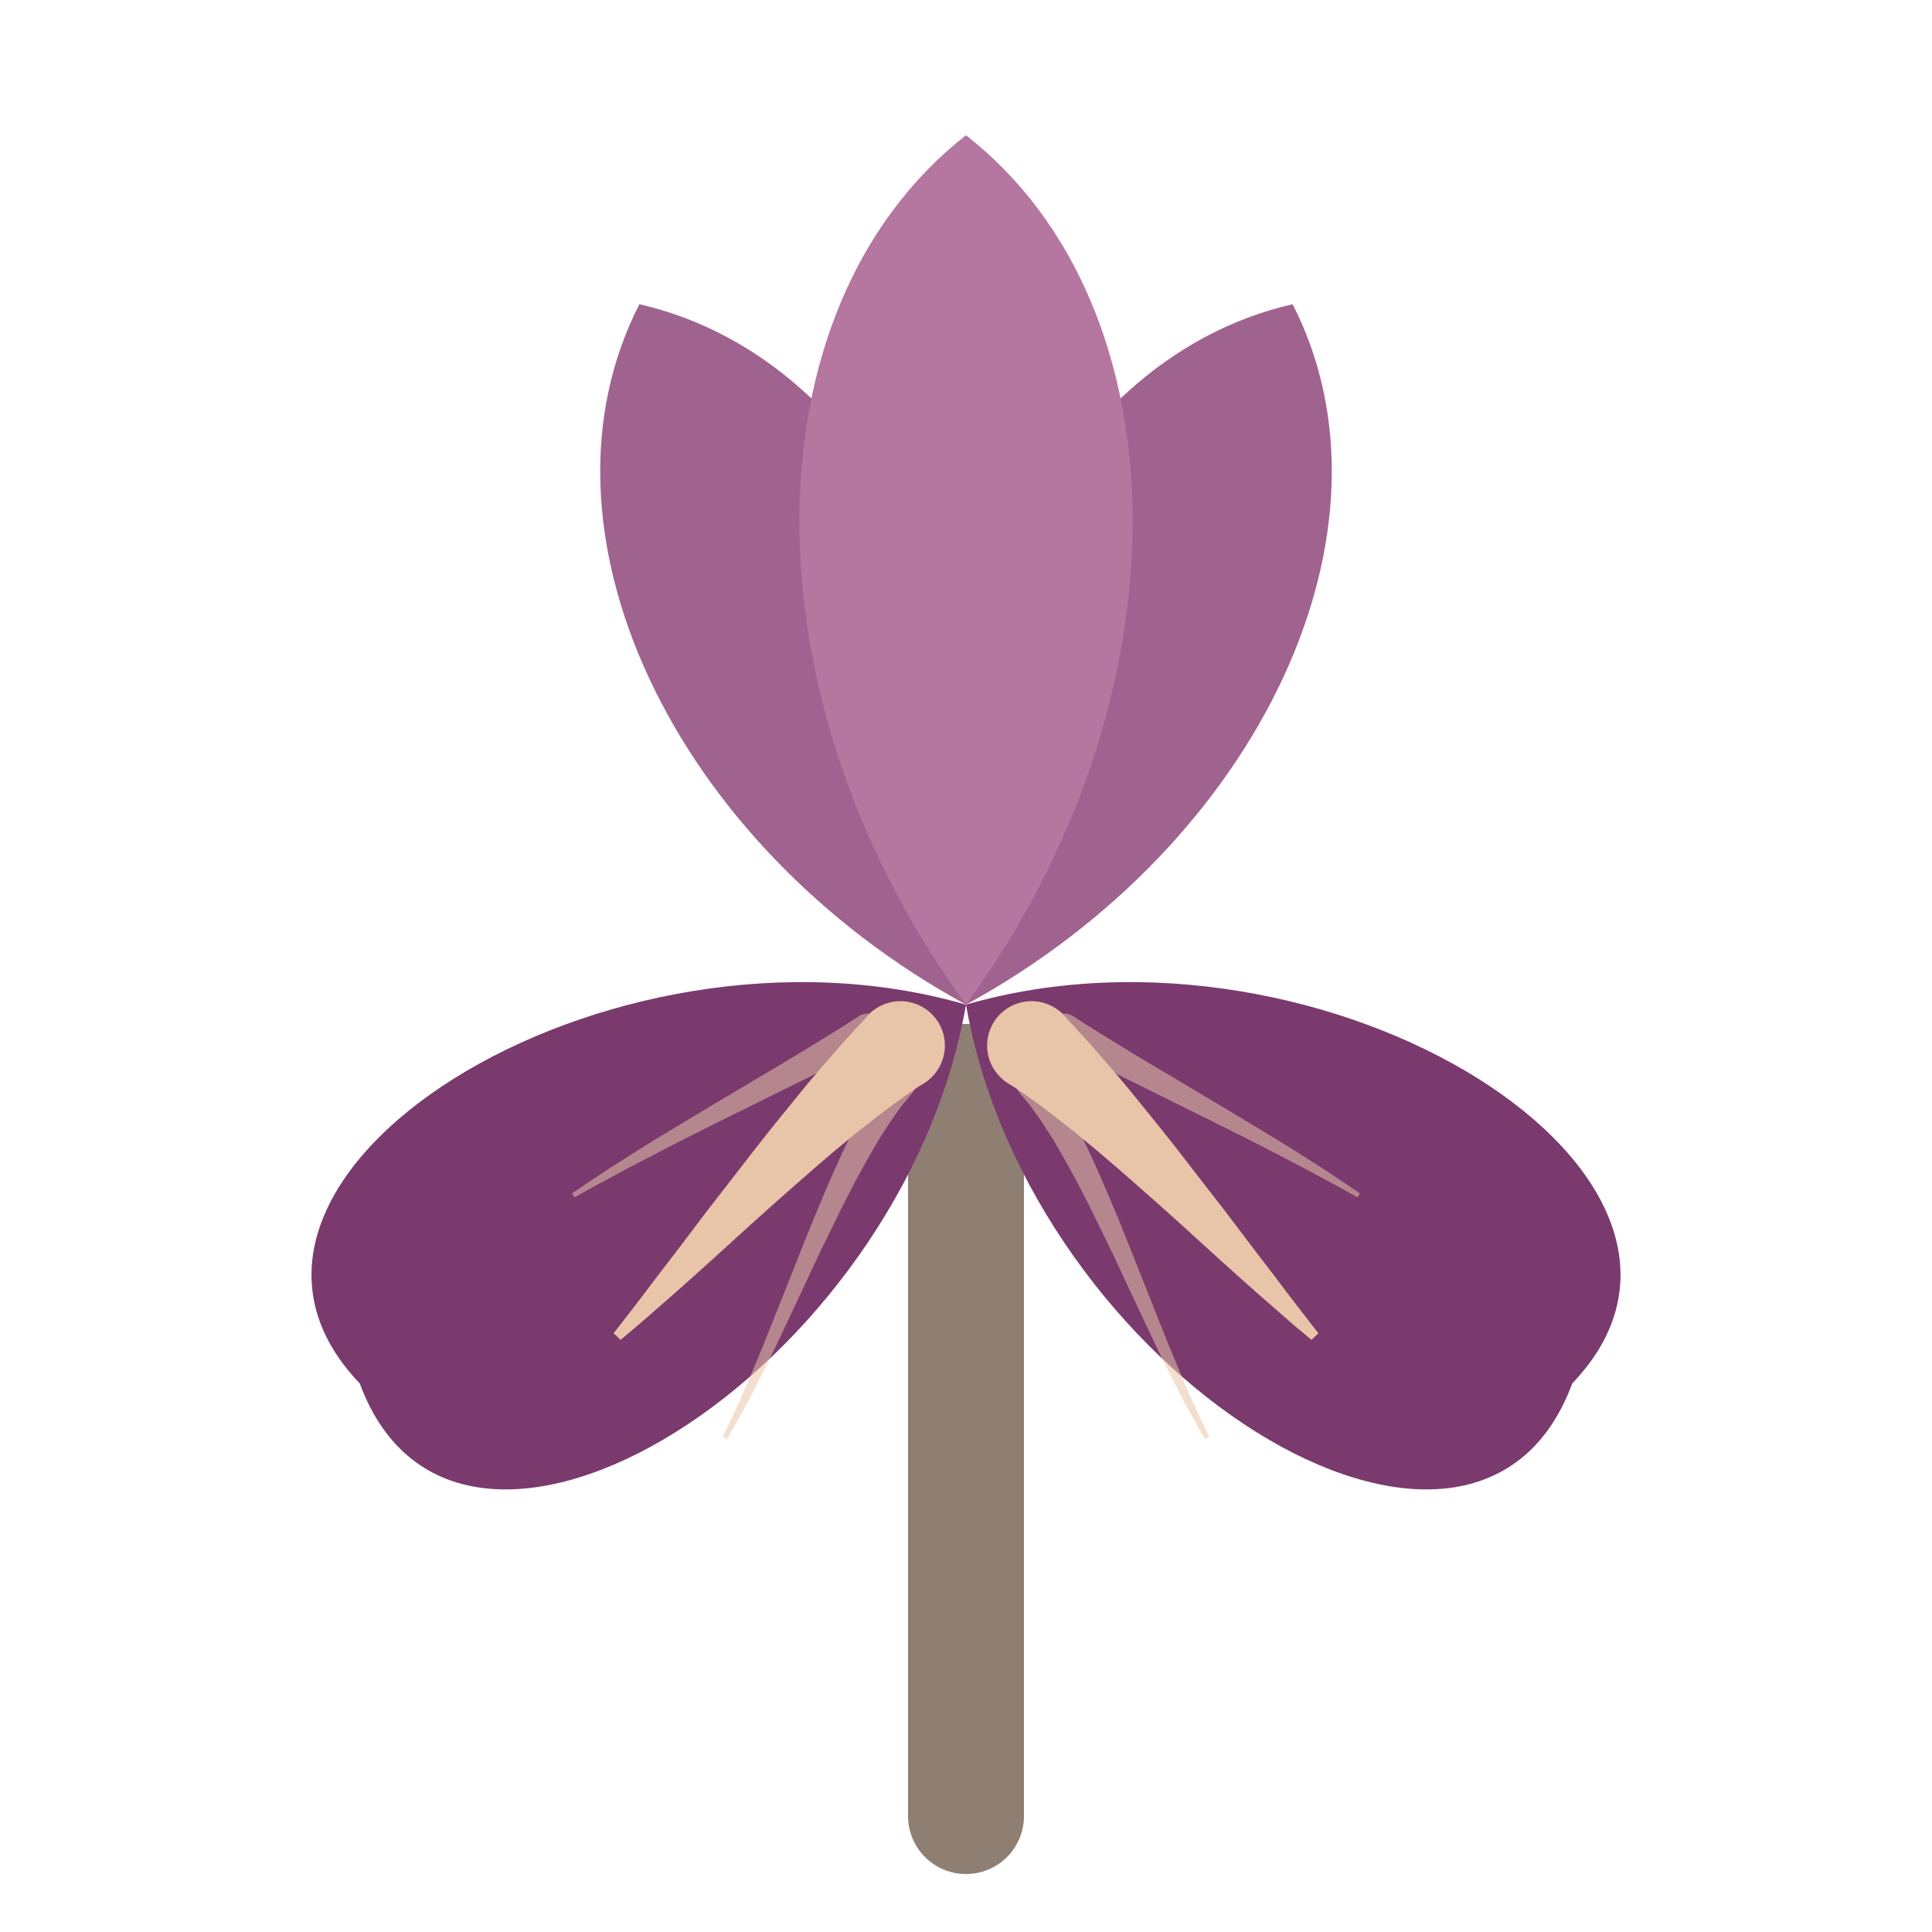
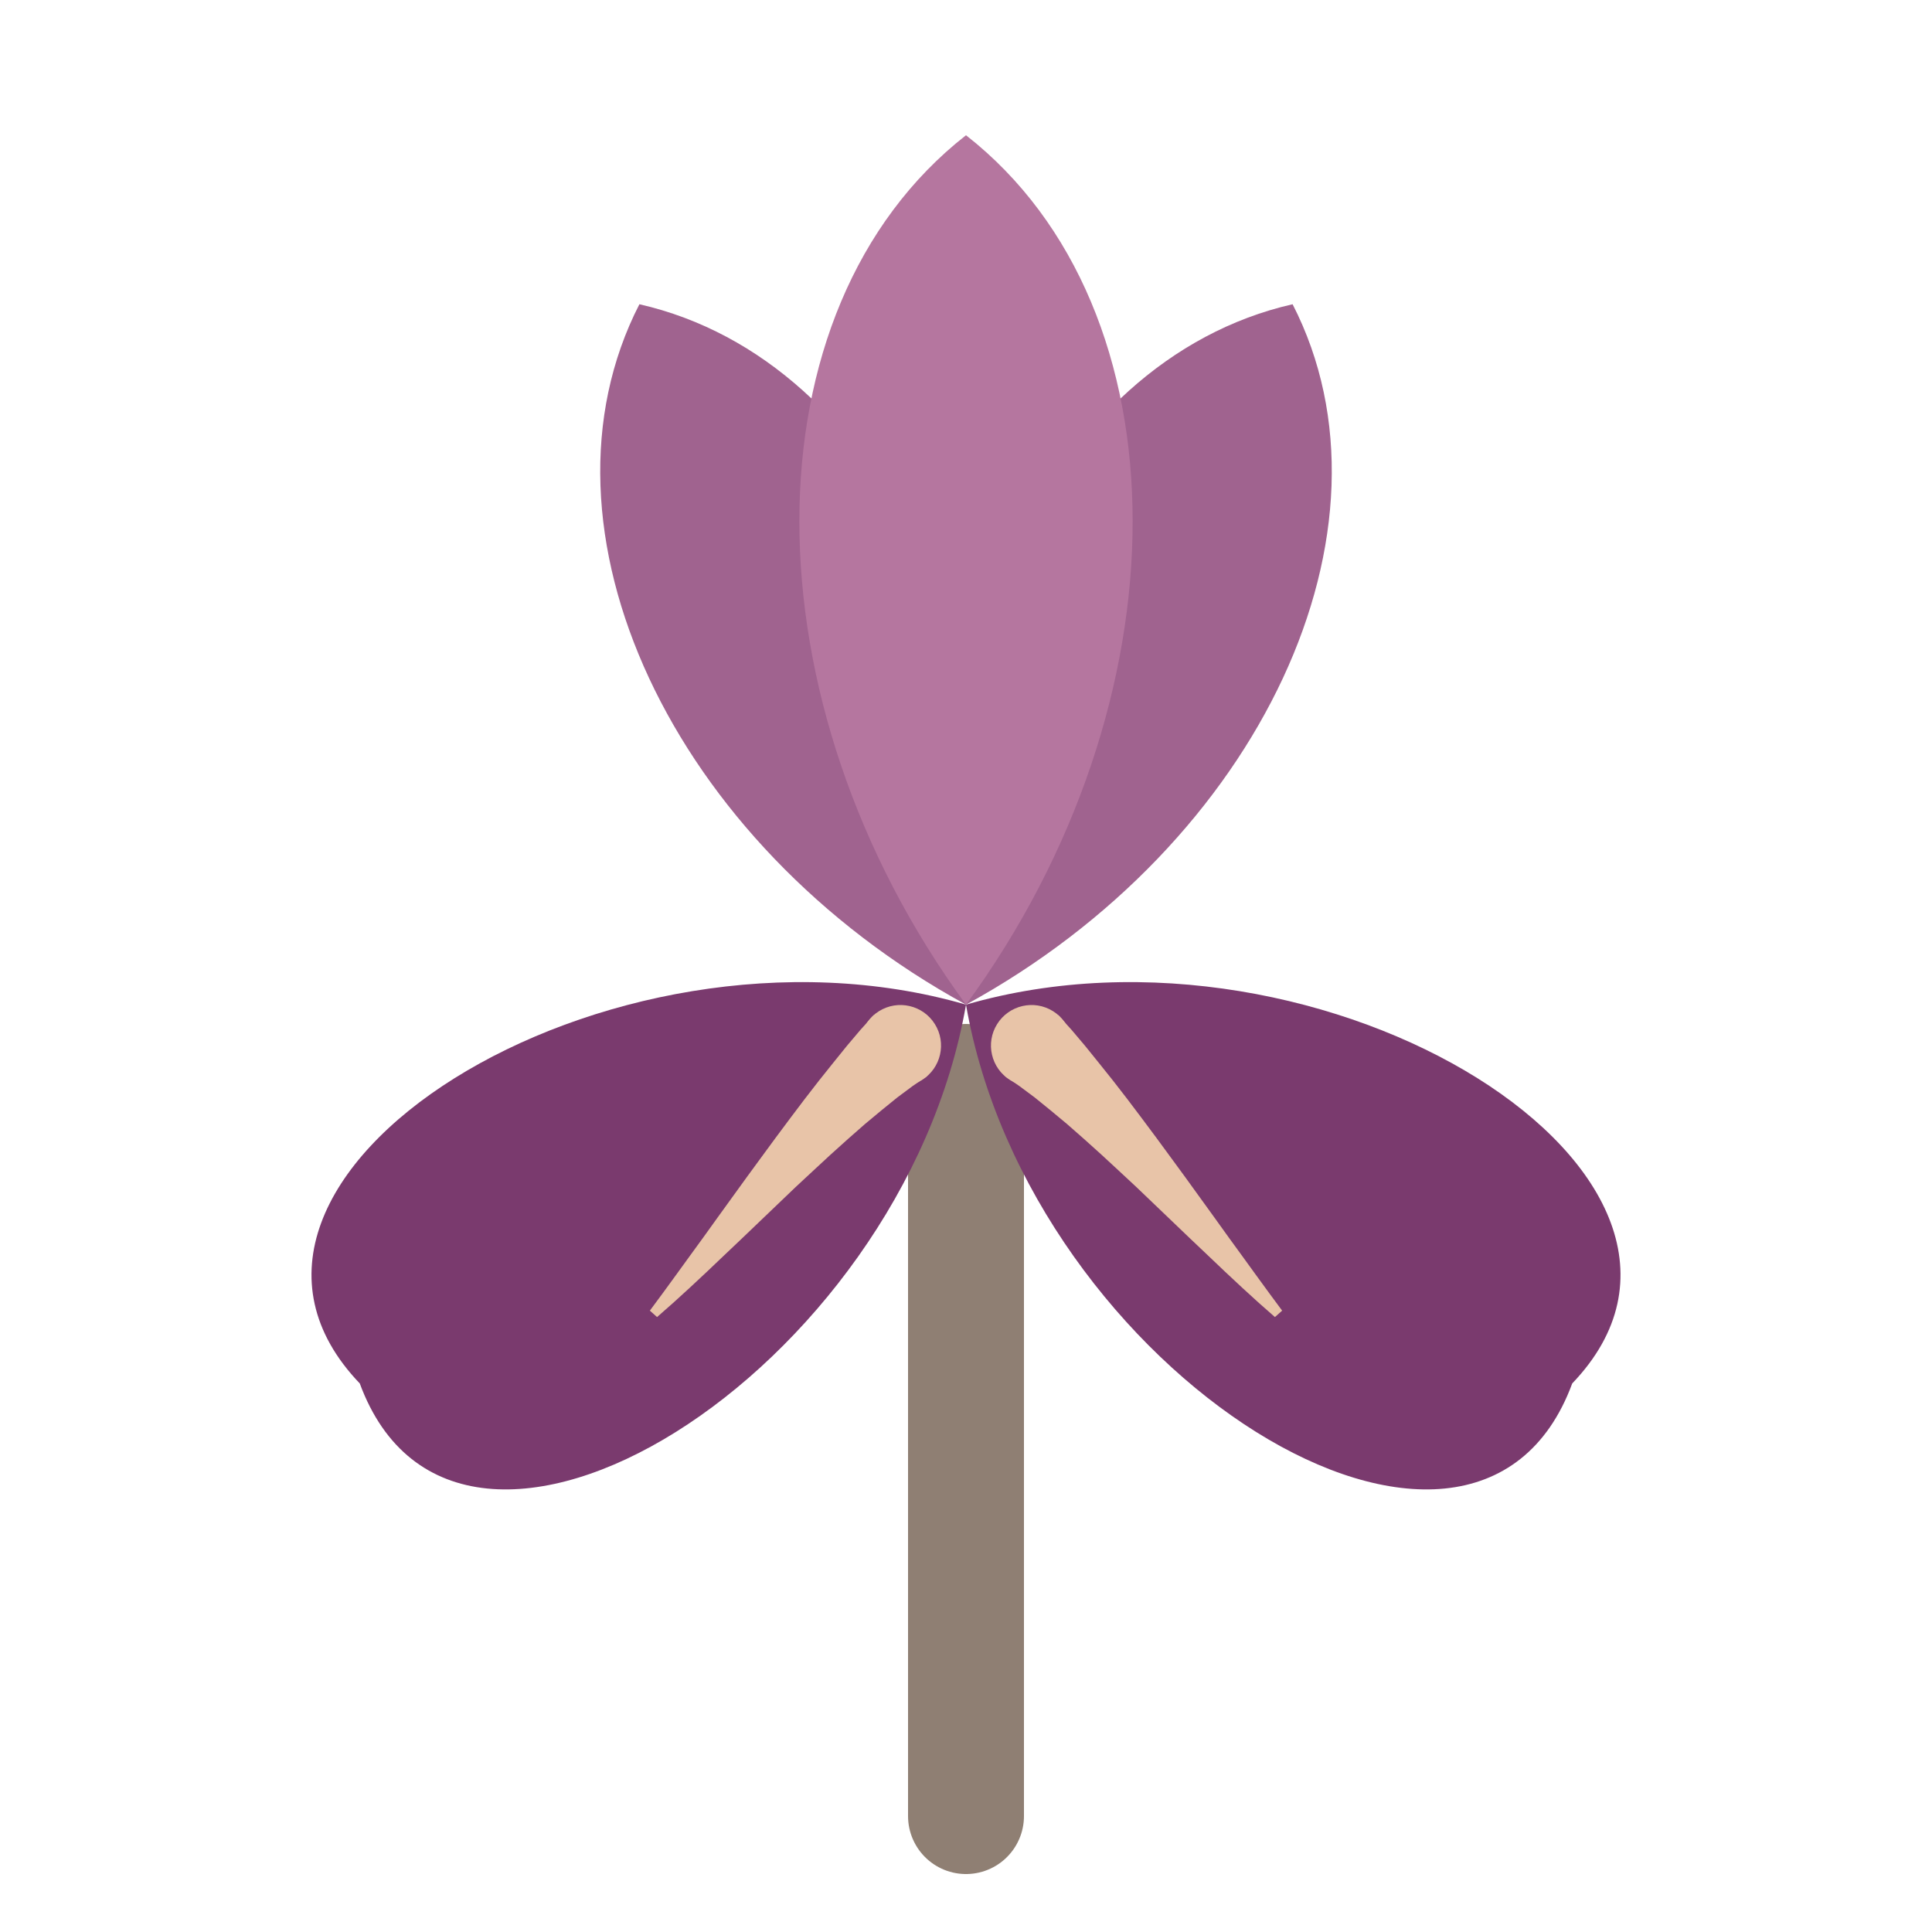
<svg xmlns="http://www.w3.org/2000/svg" viewBox="0 0 100 100">
  <path d="M50 56 V94" fill="none" stroke="#8F7F73" stroke-width="6" stroke-linecap="round" />
  <g transform="translate(50 52) rotate(122)">
    <path d="M0 0 C-14.4 -12.9 -14.4 -40.0 0 -37 C14.4 -40.0 14.4 -12.9 0 0 Z" fill="#7A3A6E" />
    <g fill="#E8C4A8">
-       <path d="M2.28 -3.70 L2.31 -4.77 L2.38 -5.91 L2.49 -7.11 L2.63 -8.37 L2.80 -9.67 L3.00 -11.01 L3.22 -12.37 L3.45 -13.75 L3.69 -15.14 L3.94 -16.53 L4.19 -17.90 L4.43 -19.26 L4.66 -20.60 L4.87 -21.90 L5.07 -23.15 L5.24 -24.36 L4.76 -24.48 L4.34 -23.34 L3.90 -22.16 L3.43 -20.93 L2.96 -19.67 L2.47 -18.38 L1.97 -17.07 L1.48 -15.74 L0.99 -14.41 L0.50 -13.08 L0.03 -11.76 L-0.42 -10.45 L-0.86 -9.16 L-1.26 -7.90 L-1.64 -6.66 L-1.98 -5.46 L-2.28 -4.30 Z" />
-       <circle cx="0.00" cy="-4.00" r="2.30" />
-     </g>
-     <g fill="#E8C4A8" opacity="0.55">
-       <path d="M-0.77 -5.03 L-0.85 -5.96 L-0.94 -6.94 L-1.04 -7.96 L-1.14 -9.02 L-1.25 -10.12 L-1.36 -11.24 L-1.47 -12.38 L-1.59 -13.53 L-1.70 -14.70 L-1.81 -15.86 L-1.91 -17.01 L-2.00 -18.15 L-2.09 -19.28 L-2.16 -20.37 L-2.23 -21.44 L-2.28 -22.47 L-2.52 -22.47 L-2.56 -21.44 L-2.59 -20.36 L-2.60 -19.26 L-2.61 -18.13 L-2.60 -16.98 L-2.58 -15.82 L-2.56 -14.65 L-2.54 -13.48 L-2.51 -12.32 L-2.49 -11.17 L-2.46 -10.05 L-2.44 -8.95 L-2.43 -7.88 L-2.42 -6.86 L-2.42 -5.89 L-2.43 -4.97 Z" />
-       <circle cx="-1.60" cy="-5.00" r="0.83" />
-     </g>
-     <g fill="#E8C4A8" opacity="0.55">
-       <path d="M2.38 -4.72 L2.68 -5.61 L3.08 -6.57 L3.56 -7.59 L4.13 -8.65 L4.75 -9.76 L5.43 -10.90 L6.15 -12.06 L6.89 -13.24 L7.66 -14.43 L8.43 -15.62 L9.19 -16.80 L9.94 -17.97 L10.65 -19.13 L11.33 -20.26 L11.95 -21.35 L12.51 -22.41 L12.29 -22.53 L11.66 -21.52 L10.97 -20.48 L10.22 -19.41 L9.44 -18.31 L8.62 -17.19 L7.79 -16.06 L6.95 -14.92 L6.11 -13.78 L5.28 -12.64 L4.48 -11.51 L3.72 -10.41 L3.00 -9.32 L2.34 -8.26 L1.75 -7.23 L1.24 -6.23 L0.82 -5.28 Z" />
-       <circle cx="1.60" cy="-5.00" r="0.83" />
+       <path d="M2.07 -3.67 L2.11 -4.58 L2.19 -5.56 L2.32 -6.61 L2.47 -7.71 L2.66 -8.87 L2.87 -10.06 L3.10 -11.27 L3.34 -12.51 L3.60 -13.76 L3.86 -15.01 L4.12 -16.26 L4.37 -17.49 L4.62 -18.71 L4.85 -19.89 L5.06 -21.04 L5.24 -22.13 L4.76 -22.27 L4.35 -21.23 L3.92 -20.16 L3.47 -19.05 L3.01 -17.91 L2.53 -16.74 L2.05 -15.56 L1.57 -14.38 L1.09 -13.18 L0.62 -12.00 L0.16 -10.82 L-0.28 -9.67 L-0.70 -8.53 L-1.09 -7.42 L-1.46 -6.35 L-1.79 -5.32 L-2.07 -4.33 Z" />
+       <circle cx="0.00" cy="-4.00" r="2.10" />
    </g>
  </g>
  <g transform="translate(50 52) rotate(-122)">
    <path d="M0 0 C-14.4 -12.9 -14.4 -40.0 0 -37 C14.4 -40.0 14.4 -12.9 0 0 Z" fill="#7A3A6E" />
    <g fill="#E8C4A8">
-       <path d="M2.28 -4.30 L1.98 -5.46 L1.64 -6.66 L1.26 -7.90 L0.86 -9.16 L0.42 -10.45 L-0.03 -11.76 L-0.50 -13.08 L-0.99 -14.41 L-1.48 -15.74 L-1.97 -17.07 L-2.47 -18.38 L-2.96 -19.67 L-3.43 -20.93 L-3.90 -22.16 L-4.34 -23.34 L-4.76 -24.48 L-5.24 -24.36 L-5.07 -23.15 L-4.87 -21.90 L-4.66 -20.60 L-4.43 -19.26 L-4.19 -17.90 L-3.94 -16.53 L-3.69 -15.14 L-3.45 -13.75 L-3.22 -12.37 L-3.00 -11.01 L-2.80 -9.67 L-2.63 -8.37 L-2.49 -7.11 L-2.38 -5.91 L-2.31 -4.77 L-2.28 -3.70 Z" />
-       <circle cx="0.00" cy="-4.00" r="2.30" />
-     </g>
-     <g fill="#E8C4A8" opacity="0.55">
-       <path d="M-0.82 -5.28 L-1.24 -6.23 L-1.75 -7.23 L-2.34 -8.26 L-3.00 -9.32 L-3.72 -10.41 L-4.48 -11.51 L-5.28 -12.64 L-6.11 -13.78 L-6.95 -14.92 L-7.79 -16.06 L-8.62 -17.19 L-9.44 -18.31 L-10.22 -19.41 L-10.97 -20.48 L-11.66 -21.52 L-12.29 -22.53 L-12.51 -22.41 L-11.95 -21.35 L-11.33 -20.26 L-10.65 -19.13 L-9.94 -17.97 L-9.19 -16.80 L-8.43 -15.62 L-7.66 -14.43 L-6.89 -13.24 L-6.15 -12.06 L-5.43 -10.90 L-4.75 -9.76 L-4.13 -8.65 L-3.56 -7.59 L-3.08 -6.57 L-2.68 -5.61 L-2.38 -4.72 Z" />
-       <circle cx="-1.60" cy="-5.00" r="0.83" />
-     </g>
-     <g fill="#E8C4A8" opacity="0.55">
-       <path d="M2.43 -4.97 L2.42 -5.89 L2.42 -6.86 L2.43 -7.88 L2.44 -8.95 L2.46 -10.05 L2.49 -11.17 L2.51 -12.32 L2.54 -13.48 L2.56 -14.65 L2.58 -15.82 L2.60 -16.98 L2.61 -18.13 L2.60 -19.26 L2.59 -20.36 L2.56 -21.44 L2.52 -22.47 L2.28 -22.47 L2.23 -21.44 L2.16 -20.37 L2.09 -19.28 L2.00 -18.15 L1.91 -17.01 L1.81 -15.86 L1.70 -14.70 L1.59 -13.53 L1.47 -12.38 L1.36 -11.24 L1.25 -10.12 L1.14 -9.02 L1.04 -7.96 L0.94 -6.94 L0.85 -5.96 L0.77 -5.03 Z" />
-       <circle cx="1.60" cy="-5.00" r="0.83" />
+       <path d="M2.07 -4.33 L1.79 -5.32 L1.46 -6.35 L1.09 -7.42 L0.70 -8.53 L0.28 -9.67 L-0.16 -10.82 L-0.62 -12.00 L-1.09 -13.18 L-1.57 -14.38 L-2.05 -15.56 L-2.53 -16.74 L-3.01 -17.91 L-3.47 -19.05 L-3.92 -20.16 L-4.35 -21.23 L-4.76 -22.27 L-5.24 -22.13 L-5.06 -21.04 L-4.85 -19.89 L-4.62 -18.71 L-4.37 -17.49 L-4.12 -16.26 L-3.86 -15.01 L-3.60 -13.76 L-3.34 -12.51 L-3.10 -11.27 L-2.87 -10.06 L-2.66 -8.87 L-2.47 -7.71 L-2.32 -6.61 L-2.19 -5.56 L-2.11 -4.58 L-2.07 -3.67 Z" />
+       <circle cx="0.00" cy="-4.00" r="2.10" />
    </g>
  </g>
  <g transform="translate(50 52) rotate(25)">
    <path d="M0 0 C-10.3 -14.0 -10.3 -32.0 0 -40 C10.3 -32.0 10.3 -14.0 0 0 Z" fill="#A0638F" />
  </g>
  <g transform="translate(50 52) rotate(-25)">
    <path d="M0 0 C-10.3 -14.0 -10.3 -32.0 0 -40 C10.3 -32.0 10.3 -14.0 0 0 Z" fill="#A0638F" />
  </g>
  <g transform="translate(50 52) rotate(0)">
    <path d="M0 0 C-11.5 -15.7 -11.5 -36.0 0 -45 C11.5 -36.0 11.5 -15.7 0 0 Z" fill="#B5769F" />
  </g>
</svg>
